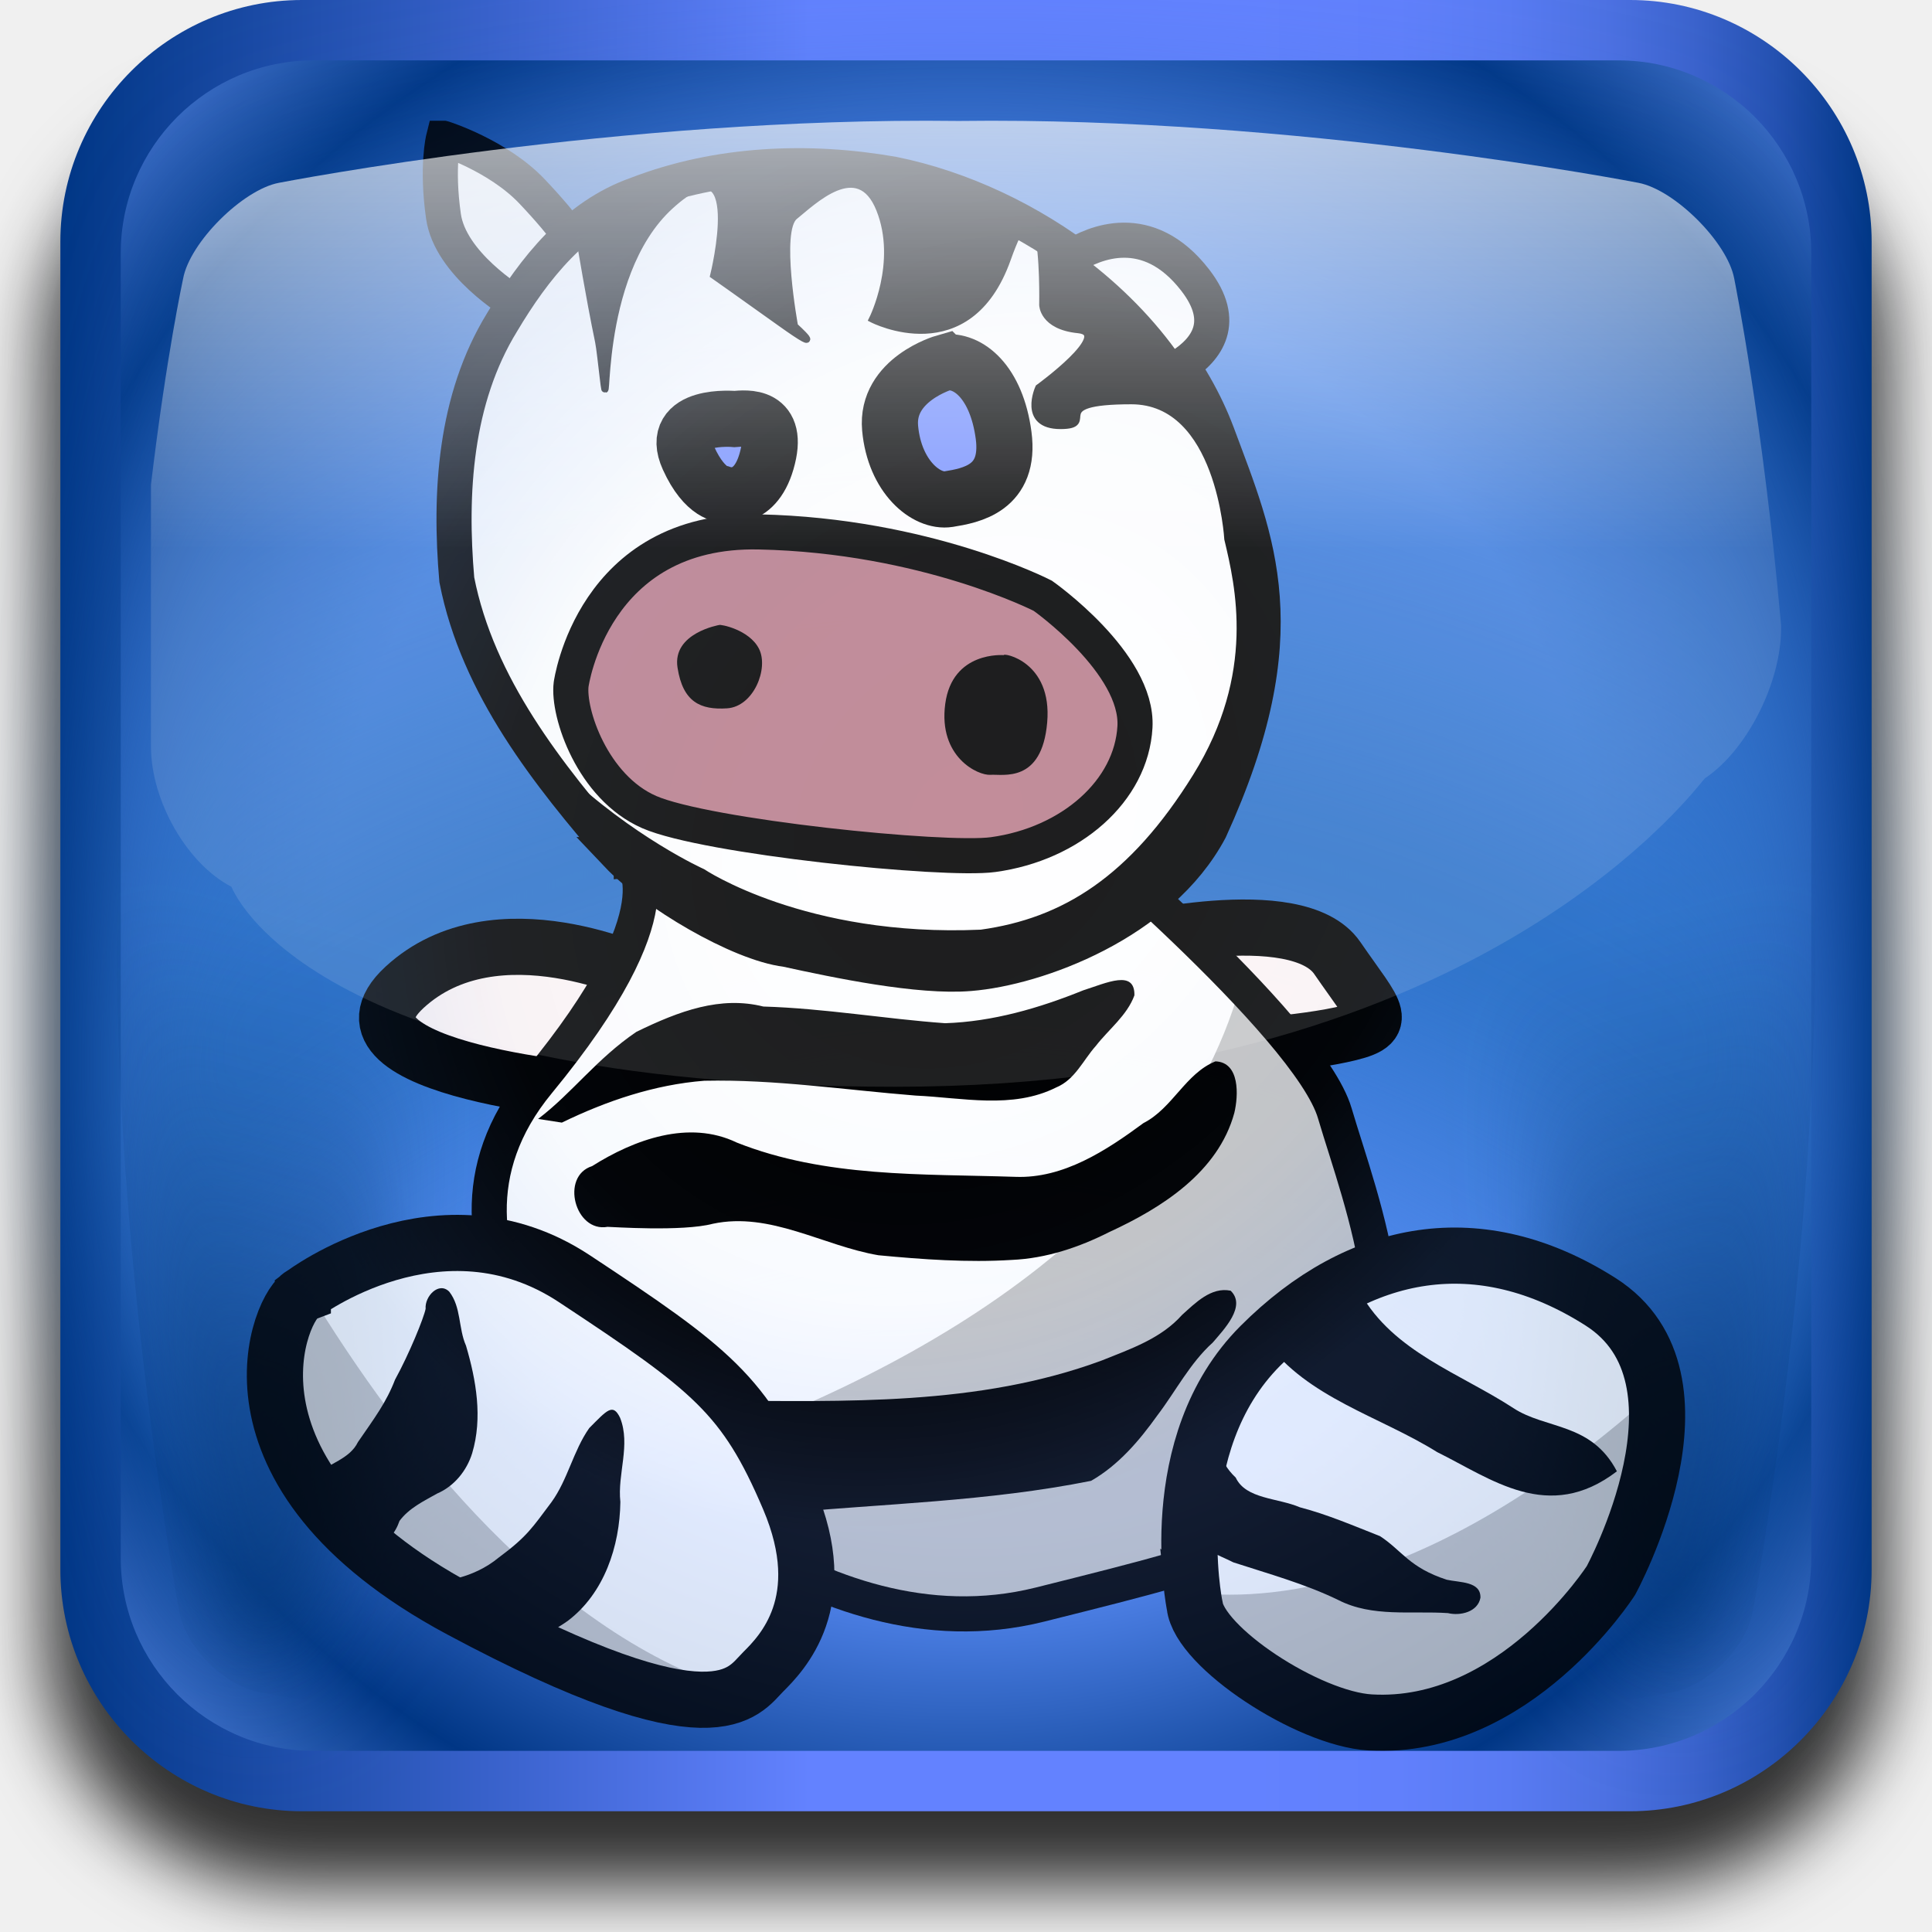
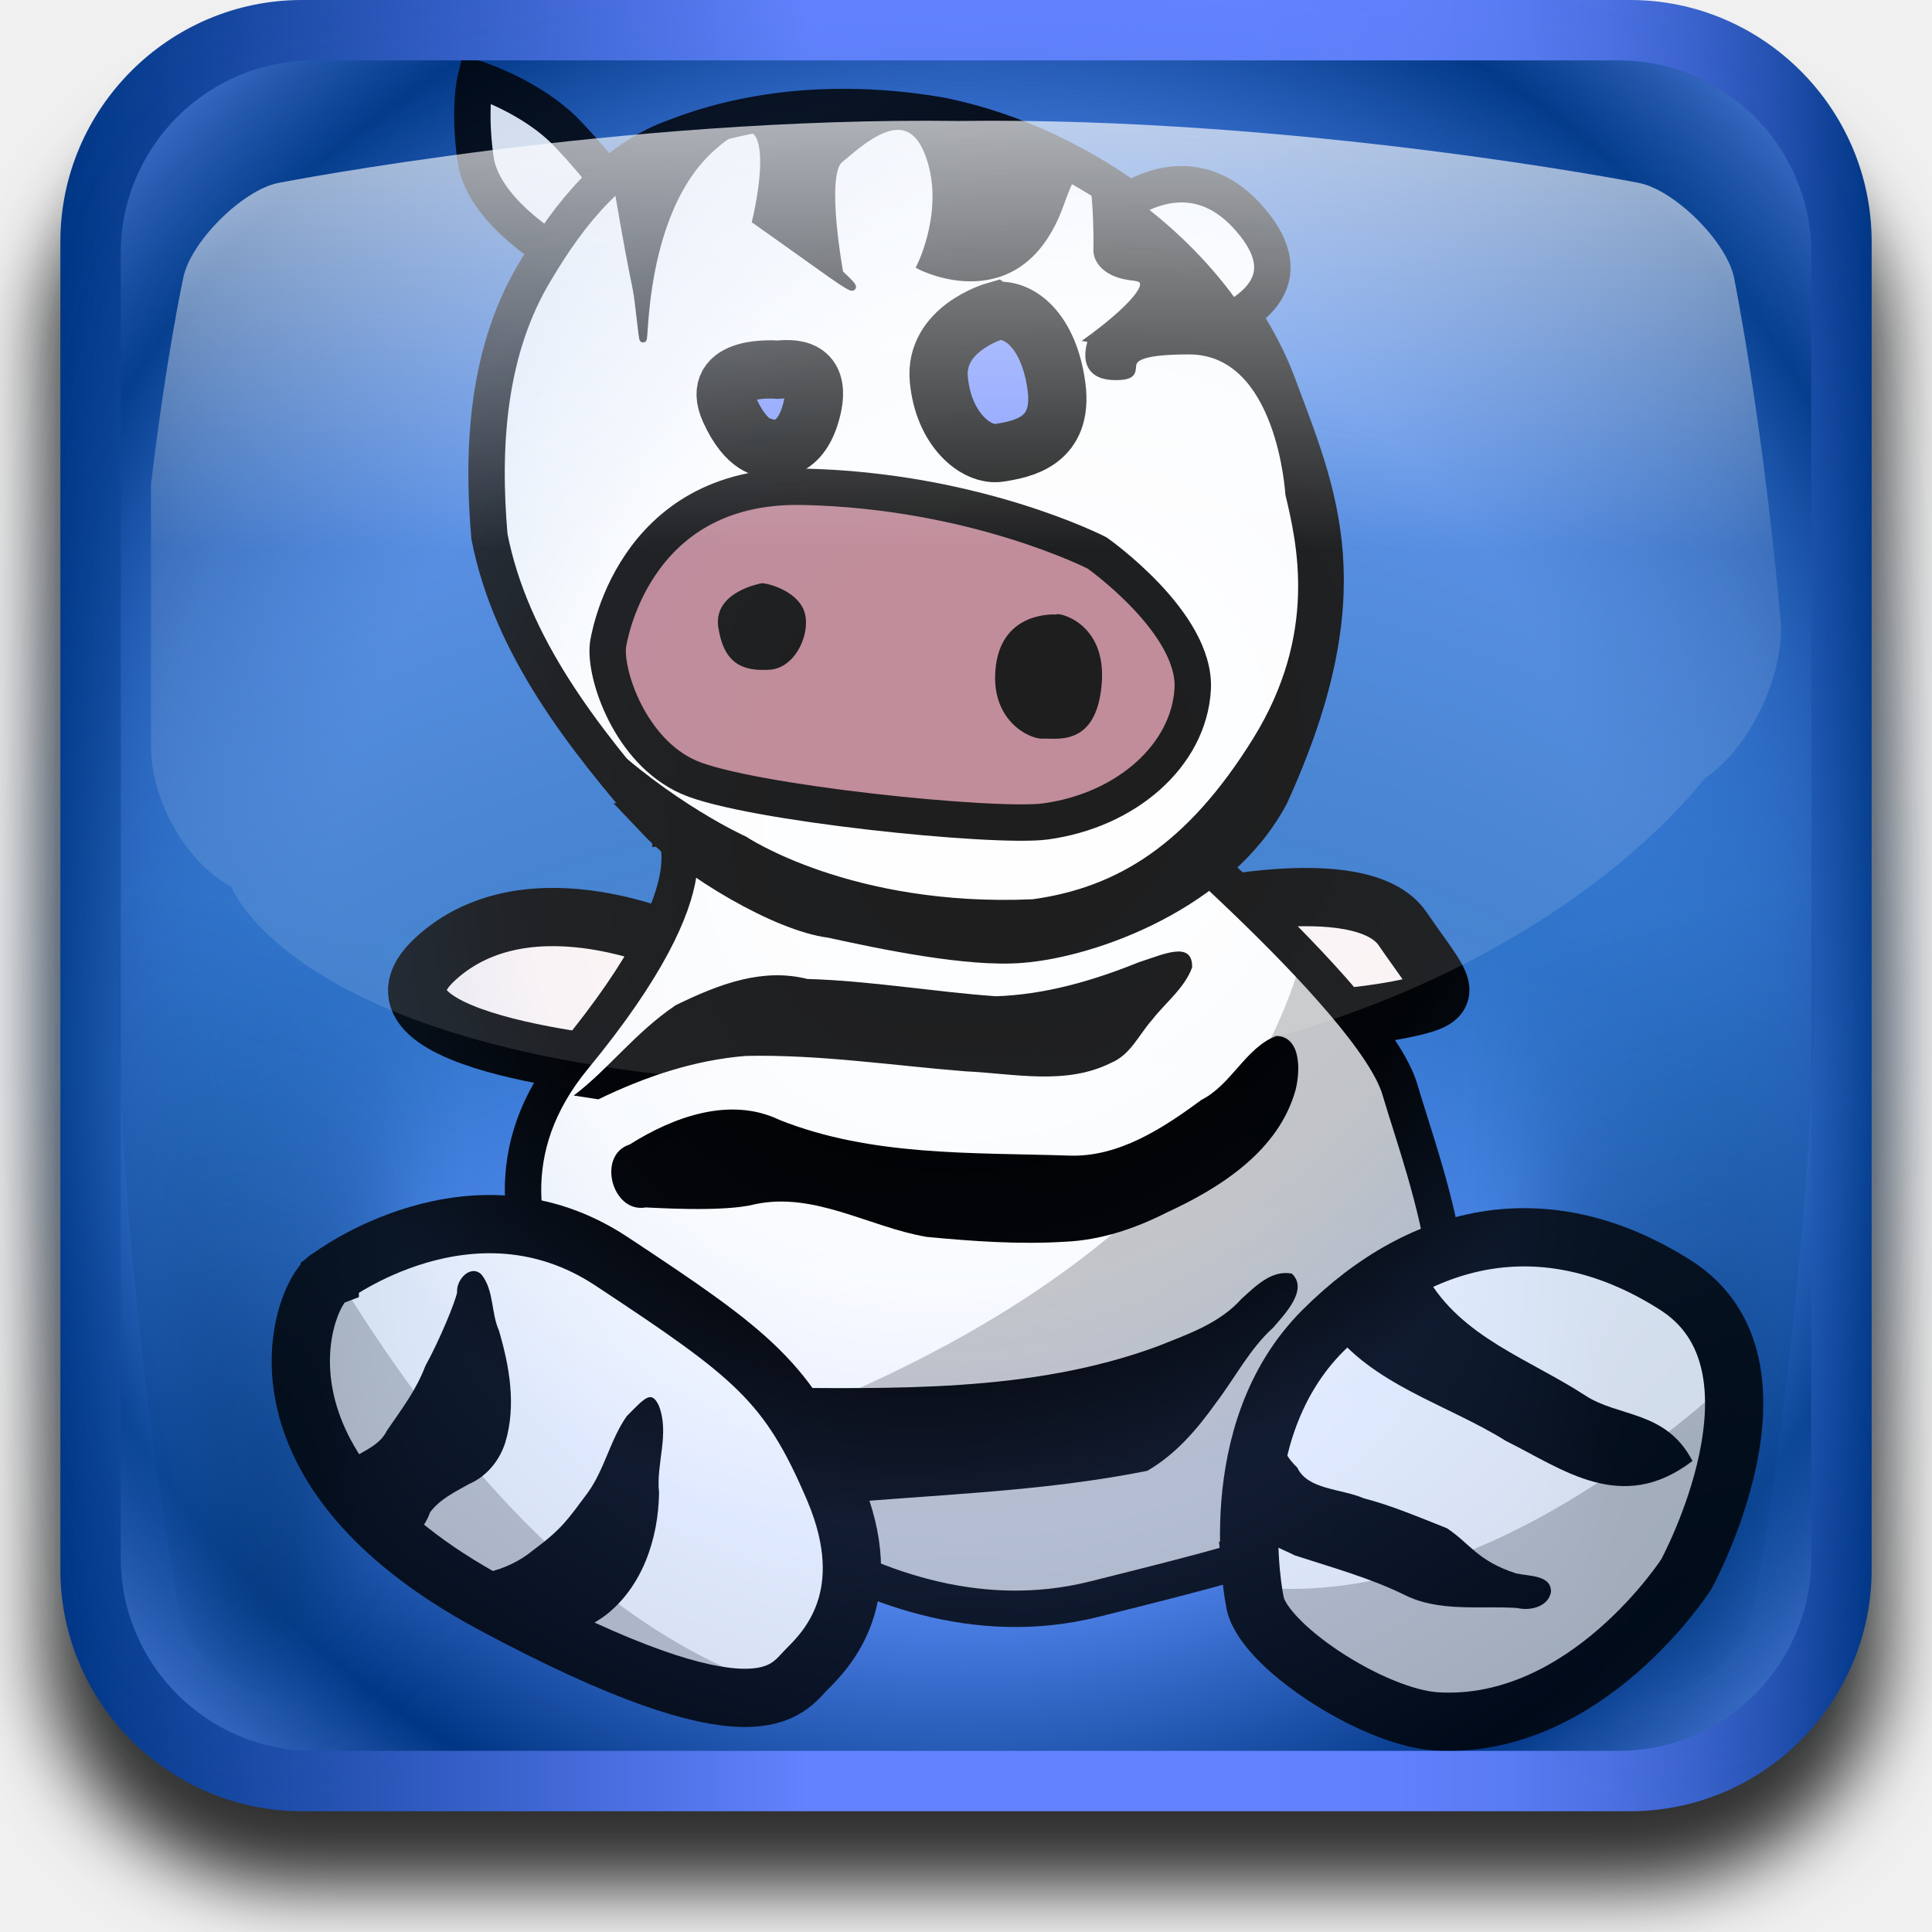
<svg xmlns="http://www.w3.org/2000/svg" xmlns:xlink="http://www.w3.org/1999/xlink" version="1.0" width="128" height="128" id="svg2250">
  <defs id="defs2252">
    <radialGradient cx="76.764" cy="58.062" r="66.164" id="XMLID_27_" gradientUnits="userSpaceOnUse" gradientTransform="matrix(0.9397,0,0,0.9397,4.2153,4.1331)">
      <stop id="stop107" style="stop-color:#ffffff;stop-opacity:1" offset="0" />
      <stop id="stop109" style="stop-color:#fdfdfc;stop-opacity:1" offset="0.328" />
      <stop id="stop111" style="stop-color:#f4f5f4;stop-opacity:1" offset="0.677" />
      <stop id="stop113" style="stop-color:#cacfd0;stop-opacity:1" offset="1" />
    </radialGradient>
    <radialGradient cx="66.137" cy="0.754" r="81.971" id="XMLID_25_" gradientUnits="userSpaceOnUse" gradientTransform="matrix(0.9459,0,0,1,1051.132,-330.1714)">
      <stop id="stop95" style="stop-color:#ffffff;stop-opacity:1" offset="0.13" />
      <stop id="stop97" style="stop-color:#ffffff;stop-opacity:0.169" offset="0.5" />
    </radialGradient>
    <filter x="-0.292" y="-0.057" width="1.584" height="1.115" color-interpolation-filters="sRGB" id="filter4446">
      <feGaussianBlur id="feGaussianBlur4448" stdDeviation="2.409" />
    </filter>
    <filter x="-0.292" y="-0.057" width="1.584" height="1.115" color-interpolation-filters="sRGB" id="filter4442">
      <feGaussianBlur id="feGaussianBlur4444" stdDeviation="2.409" />
    </filter>
    <linearGradient x1="115.977" y1="72.4" x2="115.977" y2="120.4" id="XMLID_23_" gradientUnits="userSpaceOnUse">
      <stop id="stop79" style="stop-color:#00316e;stop-opacity:0" offset="0" />
      <stop id="stop81" style="stop-color:#00316e;stop-opacity:1" offset="1" />
    </linearGradient>
    <clipPath id="clipPath4458">
      <use id="use4460" x="0" y="0" width="1" height="1" xlink:href="#XMLID_10_" />
    </clipPath>
    <filter color-interpolation-filters="sRGB" id="AI_Sfocatura_4">
      <feGaussianBlur id="feGaussianBlur6" stdDeviation="4" />
    </filter>
    <radialGradient cx="69.6" cy="145.4" r="141" id="XMLID_21_" gradientUnits="userSpaceOnUse" gradientTransform="translate(1047.343,-330.1714)">
      <stop id="stop58" style="stop-color:#2c72c7;stop-opacity:0" offset="0.337" />
      <stop id="stop60" style="stop-color:#2c72c7;stop-opacity:1" offset="0.58" />
      <stop id="stop62" style="stop-color:#2c72c7;stop-opacity:0" offset="1" />
    </radialGradient>
    <radialGradient cx="69.6" cy="68.4" r="85" id="XMLID_20_" gradientUnits="userSpaceOnUse" gradientTransform="translate(1047.343,-330.1714)">
      <stop id="stop47" style="stop-color:#6193ff;stop-opacity:1" offset="0.5" />
      <stop id="stop49" style="stop-color:#003685;stop-opacity:1" offset="0.781" />
      <stop id="stop51" style="stop-color:#709dff;stop-opacity:1" offset="1" />
    </radialGradient>
    <linearGradient x1="9.6" y1="68.4" x2="129.6" y2="68.4" id="XMLID_18_" gradientUnits="userSpaceOnUse" gradientTransform="matrix(-1,-4.371139e-8,4.371139e-8,-1,1186.544,-193.3714)">
      <stop id="stop13" style="stop-color:#003685;stop-opacity:1" offset="0" />
      <stop id="stop15" style="stop-color:#083c8f;stop-opacity:1" offset="0.011" />
      <stop id="stop17" style="stop-color:#2451b1;stop-opacity:1" offset="0.053" />
      <stop id="stop19" style="stop-color:#3b63cd;stop-opacity:1" offset="0.099" />
      <stop id="stop21" style="stop-color:#4d71e3;stop-opacity:1" offset="0.148" />
      <stop id="stop23" style="stop-color:#597bf3;stop-opacity:1" offset="0.201" />
      <stop id="stop25" style="stop-color:#6180fc;stop-opacity:1" offset="0.262" />
      <stop id="stop27" style="stop-color:#6382ff;stop-opacity:1" offset="0.349" />
      <stop id="stop31" style="stop-color:#6382ff;stop-opacity:1" offset="0.586" />
      <stop id="stop33" style="stop-color:#003685;stop-opacity:1" offset="1" />
    </linearGradient>
    <filter color-interpolation-filters="sRGB" id="filter2904">
      <feGaussianBlur id="feGaussianBlur2906" stdDeviation="2.32" />
    </filter>
    <linearGradient x1="9.6" y1="68.4" x2="129.6" y2="68.4" id="linearGradient2235" xlink:href="#XMLID_18_" gradientUnits="userSpaceOnUse" gradientTransform="matrix(-1,-4.371139e-8,4.371139e-8,-1,133.6007,132.4)" />
    <radialGradient cx="69.6" cy="68.4" r="85" id="radialGradient2237" xlink:href="#XMLID_20_" gradientUnits="userSpaceOnUse" gradientTransform="matrix(0.9824561,0,0,0.9824561,-4.378947,-3.2)" />
    <radialGradient cx="69.6" cy="145.4" r="141" id="radialGradient2239" xlink:href="#XMLID_21_" gradientUnits="userSpaceOnUse" gradientTransform="translate(-5.6,-4.4)" />
    <linearGradient x1="108.005" y1="72.341" x2="115.977" y2="102.094" id="linearGradient2241" xlink:href="#XMLID_23_" gradientUnits="userSpaceOnUse" />
    <linearGradient x1="108.005" y1="72.341" x2="115.977" y2="102.094" id="linearGradient2243" xlink:href="#XMLID_23_" gradientUnits="userSpaceOnUse" />
    <linearGradient x1="67.629" y1="-2.194" x2="67.629" y2="78.851" id="linearGradient2802" xlink:href="#XMLID_25_" gradientUnits="userSpaceOnUse" gradientTransform="translate(0,2)" />
    <radialGradient cx="-87.572" cy="47.212" r="39" fx="-87.572" fy="47.212" id="radialGradient4009" xlink:href="#XMLID_27_" gradientUnits="userSpaceOnUse" gradientTransform="matrix(1.798524,1.542671,-1.812292,2.112862,599.2763,316.629)" />
    <mask id="mask4005">
      <rect width="205.802" height="232.187" x="253.313" y="181.984" id="rect4007" style="fill:url(#radialGradient4009);fill-opacity:1;stroke:none" />
    </mask>
  </defs>
  <g transform="matrix(1.051724,0,0,1.017241,-7.517242,-7.037924)" id="g8" style="opacity:0.8;filter:url(#filter2904)">
    <path d="m 126,113.8 c 0,8.8 -7.2,16 -16,16 l -84,0 c -8.8,0 -16,-7.2 -16,-16 l 0,-84 c 0,-8.8 7.2,-16 16,-16 l 84,0 c 8.8,0 16,7.2 16,16 L 126,113.8 z" id="path10" />
  </g>
  <g transform="translate(0,-4)" id="g2221">
    <path d="m 4,20 c 0,-8.8 7.2,-16 16,-16 L 108,4 c 8.8,0 16,7.2 16,16 l 0,88 c 0,8.8 -7.2,16 -16,16 l -88,0 c -8.8,0 -16,-7.2 -16,-16 l 0,-88 z" id="path35" style="fill:url(#linearGradient2235)" />
    <path d="M 20.772,8 C 13.73,8 8,13.73 8,20.772 l 0,86.456 C 8,114.27 13.73,120 20.772,120 l 86.456,0 C 114.27,120 120,114.27 120,107.228 l 0,-86.456 C 120,13.73 114.27,8 107.228,8 l -86.456,0 0,0 z" id="path53" style="fill:url(#radialGradient2237)" />
    <path d="m 64.026,7.014 -0.053,0 c -23.021,-0.296 -47.076,4.131 -47.316,4.176 -2.455,0.458 -5.01,3.012 -5.467,5.467 -0.045,0.241 -4.472,24.295 -4.176,47.316 -0.296,23.074 4.131,47.129 4.176,47.369 0.457,2.454 3.013,5.01 5.468,5.469 0.24,0.044 24.294,4.47 47.316,4.174 23.075,0.296 47.129,-4.13 47.369,-4.174 2.454,-0.458 5.011,-3.015 5.469,-5.47 0.044,-0.239 4.47,-24.293 4.174,-47.315 0.296,-23.074 -4.13,-47.128 -4.174,-47.369 -0.459,-2.455 -3.015,-5.01 -5.469,-5.467 -0.24,-0.045 -24.295,-4.472 -47.317,-4.176 z" id="path64" style="fill:url(#radialGradient2239);filter:url(#AI_Sfocatura_4)" />
    <g transform="translate(-5.599986,-4.4)" id="g66" style="opacity:0.6">
      <defs id="defs68">
        <path d="m 69.626,12.145 -0.052,0 c -22.727,-0.292 -46.472,4.077 -46.709,4.122 -2.424,0.451 -4.946,2.974 -5.397,5.397 -0.044,0.237 -4.414,23.983 -4.122,46.71 -0.292,22.777 4.078,46.523 4.122,46.761 0.451,2.423 2.974,4.945 5.398,5.398 0.237,0.044 23.982,4.413 46.709,4.121 22.779,0.292 46.524,-4.077 46.761,-4.121 2.423,-0.452 4.946,-2.976 5.398,-5.399 0.044,-0.236 4.413,-23.981 4.121,-46.709 0.292,-22.777 -4.077,-46.523 -4.121,-46.761 -0.453,-2.423 -2.976,-4.946 -5.398,-5.397 -0.238,-0.045 -23.984,-4.414 -46.71,-4.122 z" id="XMLID_10_" />
      </defs>
      <g clip-path="url(#clipPath4458)" id="g4450">
        <path d="m 119.344,21.665 c -0.377,-1.278 -1.675,-2.576 -3.367,-3.591 -1.693,1.015 -2.989,2.312 -3.365,3.591 -0.07,0.237 -6.965,23.983 -6.504,46.71 -0.461,22.777 6.434,46.523 6.504,46.761 0.376,1.278 1.674,2.576 3.365,3.591 1.694,-1.016 2.991,-2.312 3.367,-3.592 0.069,-0.236 6.963,-23.981 6.503,-46.709 0.46,-22.778 -6.433,-46.524 -6.503,-46.761 z" id="path83" style="opacity:0.8;fill:url(#linearGradient2241);filter:url(#filter4442)" />
        <path d="m 119.344,21.665 c -0.377,-1.278 -1.675,-2.576 -3.367,-3.591 -1.693,1.015 -2.989,2.312 -3.365,3.591 -0.07,0.237 -6.965,23.983 -6.504,46.71 -0.461,22.777 6.434,46.523 6.504,46.761 0.376,1.278 1.674,2.576 3.365,3.591 1.694,-1.016 2.991,-2.312 3.367,-3.592 0.069,-0.236 6.963,-23.981 6.503,-46.709 0.46,-22.778 -6.433,-46.524 -6.503,-46.761 z" transform="matrix(-1,0,0,1,139.2,0)" id="path4438" style="opacity:0.8;fill:url(#linearGradient2243);filter:url(#filter4446)" />
      </g>
    </g>
    <path d="" id="path159" style="fill:url(#XMLID_29_);stroke:#2c72c7;stroke-width:2;stroke-linejoin:round" />
-     <g transform="matrix(0.4651433,0,0,0.4651433,-101.6907,-72.64858)" mask="url(#mask4005)" id="g3925">
+     <g transform="matrix(0.4823708,0,0,0.4823708,-104.4162,-79.78371)" mask="url(#mask4005)" id="g3925">
      <path d="m 292.342,208.191 c -0.772,-0.459 -9.587,-5.835 -10.553,-12.595 -1.01,-7.071 0,-11.112 0,-11.112 1e-5,0 7.764,2.443 12.627,7.576 2.474,2.611 4.237,4.736 5.493,6.446" id="path6457" style="fill:#ffffff;fill-opacity:1;fill-rule:evenodd;stroke:#000000;stroke-width:5;stroke-linecap:butt;stroke-linejoin:miter;stroke-miterlimit:4;stroke-opacity:1;stroke-dasharray:none" />
      <path d="m 378.36,299.154 c 0,0 25.007,-6.252 30.737,2.084 5.731,8.336 7.815,9.377 0.521,10.94 -7.294,1.563 -19.276,2.084 -19.276,2.084 l -11.982,-15.108 z" id="path6459" style="fill:#fff6f6;fill-opacity:1;fill-rule:evenodd;stroke:#000000;stroke-width:8;stroke-linecap:butt;stroke-linejoin:miter;stroke-miterlimit:4;stroke-opacity:1;stroke-dasharray:none" />
      <path d="m 310.634,303.843 c 0,0 -21.36,-10.419 -34.384,1.563 -13.024,11.982 29.174,15.108 29.174,15.108 l 5.21,-16.671 z" id="path6461" style="fill:#fff6f6;fill-opacity:1;fill-rule:evenodd;stroke:#000000;stroke-width:8;stroke-linecap:butt;stroke-linejoin:miter;stroke-miterlimit:4;stroke-opacity:1;stroke-dasharray:none" />
      <path d="m 308.541,287.239 c 0,0 7.368,6.631 -13.262,31.681 -20.629,25.05 11.051,50.837 11.051,50.837 0,0 27.997,31.681 60.415,23.576 32.418,-8.104 28.734,-7.368 41.996,-20.629 13.262,-13.262 3.684,-36.838 0,-49.363 -3.684,-12.525 -39.785,-42.732 -39.785,-42.732 l -60.415,6.631 z" id="path6463" style="fill:#ffffff;fill-opacity:1;fill-rule:evenodd;stroke:#000000;stroke-width:5;stroke-linecap:butt;stroke-linejoin:miter;stroke-miterlimit:4;stroke-opacity:1;stroke-dasharray:none" />
      <path d="m 306.538,286.509 c -9.878,-11.421 -19.881,-23.961 -22.85,-39.136 -1.079,-12.434 -0.256,-25.745 6.425,-36.648 4.578,-7.69 10.501,-15.217 19.258,-18.278 11.521,-4.446 24.392,-4.976 36.467,-2.859 19.455,3.947 39.205,18.408 46.171,36.968 5.658,15.232 11.767,28.339 -1.048,56.418 -7.101,13.352 -24.692,19.711 -34.179,20.469 -7.223,0.613 -19.006,-1.862 -26.197,-3.437 -6.682,-0.818 -18.896,-8.056 -24.049,-13.497 z" id="path6465" style="fill:#ffffff;fill-opacity:1;fill-rule:evenodd;stroke:#000000;stroke-width:5;stroke-linecap:butt;stroke-linejoin:miter;stroke-miterlimit:4;stroke-opacity:1;stroke-dasharray:none" />
      <path d="m 371.397,201.293 c 2.94,-1.862 10.678,-5.393 17.468,3.394 4.595,5.946 1.669,9.867 -2.045,12.228" id="path6467" style="fill:#ffffff;fill-opacity:1;fill-rule:evenodd;stroke:#000000;stroke-width:5;stroke-linecap:butt;stroke-linejoin:miter;stroke-miterlimit:4;stroke-opacity:1;stroke-dasharray:none" />
      <path d="m 332.046,188.401 c -7.732,0.029 -15.487,1.252 -22.688,4.031 -3.083,1.078 -5.805,2.722 -8.25,4.719 l -0.125,0.469 c 3.536,20.708 2.521,12.132 3.531,20.719 1.01,8.586 -1.518,-14.148 9.594,-24.25 11.112,-10.102 6.17,9.915 6.17,9.915 0,0 2.416,1.69 9.487,6.741 7.071,5.051 2.031,0.5 2.031,0.5 0,0 -2.525,-13.636 0,-15.656 2.525,-2.02 9.095,-8.576 12.125,-1 3.03,7.576 -1.031,15.656 -1.031,15.656 10e-6,0 13.663,7.064 19.219,-8.594 0.979,-2.76 1.768,-4.327 2.406,-5.062 -5.954,-3.301 -12.343,-5.713 -18.688,-7 -4.528,-0.794 -9.142,-1.205 -13.781,-1.188 z m 34.344,9.25 c 0.91,3.275 0.75,10.562 0.75,10.562 -1e-5,0 0.012,3.026 5.062,3.531 5.051,0.505 -5.634,8.272 -5.634,8.272 1e-5,-1e-5 -2.453,5.384 3.103,5.384 5.556,0 -2.533,-3.531 10.094,-3.531 12.627,0 13.738,19.688 13.738,19.688 1.556,6.537 4.585,19.197 -4.506,33.844 -9.091,14.647 -18.789,20.661 -30.639,22.3 -25.125,1.115 -39.686,-8.675 -39.686,-8.675 0,1e-5 -10.117,-4.529 -20.219,-14.125 -0.678,-0.644 -1.387,-0.953 -2.125,-1 3.21,4.39 6.722,8.551 10.219,12.594 5.153,5.441 17.349,12.682 24.031,13.5 7.191,1.574 18.996,4.05 26.219,3.438 9.487,-0.758 27.992,-7.117 35.094,-20.469 12.816,-28.079 5.783,-41.175 0.125,-56.406 -4.455,-11.869 -14.134,-22.067 -25.625,-28.906 z" id="path6469" style="fill:#000000;fill-opacity:1;fill-rule:evenodd;stroke:#000000;stroke-width:1px;stroke-linecap:butt;stroke-linejoin:miter;stroke-opacity:1" />
      <path d="m 299.972,262.266 c 0,0 3.03,-22.223 26.769,-21.718 23.739,0.505 40.406,9.091 40.406,9.091 0,0 13.637,9.596 13.132,18.688 -0.505,9.091 -9.091,16.668 -20.203,18.183 -6.97,0.951 -40.911,-2.525 -48.992,-6.061 -8.081,-3.536 -11.617,-14.142 -11.112,-18.183 z" id="path6471" style="fill:#ba7e8d;fill-opacity:1;fill-rule:evenodd;stroke:#000000;stroke-width:5;stroke-linecap:butt;stroke-linejoin:miter;stroke-miterlimit:4;stroke-opacity:1;stroke-dasharray:none" />
      <path d="m 323.247,224.468 c 0,0 -9.466,-0.854 -6.566,5.556 2.399,5.303 5.051,5.177 5.051,5.177 0,0 4.293,1.389 6.061,-4.672 1.985,-6.806 -2.904,-6.187 -4.546,-6.061 z" id="path6473" style="fill:#758fff;fill-opacity:1;fill-rule:evenodd;stroke:#000000;stroke-width:8;stroke-linecap:butt;stroke-linejoin:miter;stroke-miterlimit:4;stroke-opacity:1;stroke-dasharray:none" />
      <path d="m 353.109,216.43 c 0,0 -8.334,2.399 -7.702,9.344 0.631,6.945 5.177,10.607 8.334,10.102 3.157,-0.505 8.839,-1.515 7.829,-9.091 -1.01,-7.576 -5.051,-10.859 -8.46,-10.354 z" id="path6475" style="fill:#758fff;fill-opacity:1;fill-rule:evenodd;stroke:#000000;stroke-width:8;stroke-linecap:butt;stroke-linejoin:miter;stroke-miterlimit:4;stroke-opacity:1;stroke-dasharray:none" />
      <path d="m 361.591,258.099 c 0,0 -7.324,-0.631 -8.334,6.945 -1.01,7.576 4.672,10.228 6.44,10.102 1.768,-0.126 7.324,1.263 8.081,-7.45 0.758,-8.713 -6.313,-9.975 -6.187,-9.596 z" id="path6477" style="fill:#000000;fill-opacity:1;fill-rule:evenodd;stroke:none" />
      <path d="m 321.059,253.806 c 0,0 -6.692,1.136 -5.935,6.061 0.758,4.925 3.283,6.061 7.071,5.808 3.788,-0.253 5.935,-5.682 4.546,-8.46 -1.389,-2.778 -5.556,-3.536 -5.682,-3.409 z" id="path6479" style="fill:#000000;fill-opacity:1;fill-rule:evenodd;stroke:none" />
      <path d="m 295.265,324.161 c 4.882,-3.709 8.315,-8.545 13.995,-12.402 6.152,-3.004 11.99,-5.134 18.092,-3.609 8.673,0.256 17.253,1.751 25.888,2.376 6.794,-0.22 13.409,-2.15 19.674,-4.685 3.331,-1.059 7.364,-3.005 7.288,0.716 -1.045,2.868 -3.652,4.826 -5.489,7.197 -1.836,2.053 -2.958,4.809 -5.669,5.929 -6.229,3.114 -13.365,1.449 -19.995,1.151 -10.023,-0.799 -20.035,-2.328 -30.107,-2.115 -7.087,0.555 -13.931,2.869 -20.291,5.964" id="path6481" style="fill:#000000;fill-opacity:1;fill-rule:evenodd;stroke:none" />
      <path d="m 305.164,339.529 c -4.651,0.839 -6.766,-7.21 -2.205,-8.648 5.978,-3.775 13.774,-6.648 20.602,-3.357 12.613,5.009 26.393,4.446 39.705,4.885 6.829,0.261 12.934,-3.758 18.223,-7.657 4.164,-2.129 5.966,-7.054 10.258,-8.794 3.483,0.135 3.284,4.845 2.686,7.345 -2.297,8.429 -10.318,13.524 -17.801,16.964 -4.333,2.191 -8.991,3.755 -13.872,3.973 -6.339,0.396 -12.712,-0.066 -19.018,-0.664 -7.865,-1.334 -15.403,-6.229 -23.592,-4.484 -4.333,1.147 -14.466,0.438 -14.986,0.438 z" id="path6483" style="fill:#000000;fill-opacity:1;fill-rule:evenodd;stroke:none" />
      <path d="m 314.541,361.41 c 3.662,0.137 7.761,-0.735 10.953,1.576 10.36,2.462 21.059,0.888 31.563,0.774 8.023,-0.946 15.627,-3.885 23.218,-6.478 3.435,-2.165 6.487,-4.892 9.908,-7.051 1.972,-2.53 9.352,-6.435 6.642,-3.177 -2.666,6.8 -5.941,10.845 -8.734,12.684 -3.44,5.411 -5.851,12.398 -12.236,15.035 -8.124,3.158 -16.547,3.668 -25.315,3.105 -7.058,-0.258 -14.414,1.381 -21.436,0.59 -3.753,-0.418 -7.903,-2.058 -9.287,-5.888 -2.045,-3.509 -6.066,-6.659 -5.276,-11.17 z" id="path6485" style="fill:none;stroke:none" />
      <path d="m 320.532,364.276 c 18.425,0.103 37.462,0.784 55.029,-5.712 4.068,-1.633 8.427,-3.11 11.425,-6.487 1.892,-1.696 4.139,-4.023 6.921,-3.452 2.294,2.199 -0.976,5.539 -2.548,7.389 -3.243,2.916 -5.268,6.931 -7.896,10.382 -2.575,3.604 -5.54,7.084 -9.432,9.312 -14.657,2.941 -29.657,3.264 -44.499,4.633 -5.424,-0.088 -11.587,-1.055 -15.3,-5.393 -2.26,-3.526 -0.466,-8.839 3.167,-10.635 0.357,-0.074 0.704,-0.183 1.05,-0.297" id="path6487" style="fill:#000000;fill-opacity:1;fill-rule:evenodd;stroke:none" />
      <path d="m 395.308,305.138 c -10.673,37.657 -52.924,58.122 -85.125,68.5 8.705,8.167 31.259,26.013 56.562,19.688 32.418,-8.104 28.738,-7.363 42,-20.625 13.262,-13.262 3.684,-36.85 0,-49.375 -1.328,-4.516 -6.892,-11.318 -13.438,-18.188 z" id="path7505" style="opacity:0.221;fill:#000000;fill-opacity:1;fill-rule:evenodd;stroke:none" />
      <path d="m 261.756,349.127 c 0,0 19.547,-14.845 38.68,-2.21 19.524,12.893 24.313,16.577 30.576,31.313 6.263,14.735 -1.105,22.103 -3.684,24.682 -2.865,2.865 -6.631,10.683 -43.101,-8.841 -36.47,-19.524 -25.641,-43.698 -22.471,-44.943 z" id="path6489" style="fill:#ffffff;fill-opacity:1;fill-rule:evenodd;stroke:#000000;stroke-width:8;stroke-linecap:butt;stroke-linejoin:miter;stroke-miterlimit:4;stroke-opacity:1;stroke-dasharray:none" />
      <path d="m 263.598,374.914 c 1.877,-1.732 4.815,-2.28 6.008,-4.726 2.368,-3.44 4.038,-5.649 5.285,-8.892 2.038,-3.707 4.113,-8.827 4.355,-10.096 -0.146,-1.785 1.886,-3.909 3.361,-2.441 1.728,2.208 1.29,5.222 2.39,7.695 1.454,4.932 2.384,10.283 0.88,15.318 -0.775,2.504 -2.563,4.703 -4.995,5.748 -1.92,1.08 -4.007,2.08 -5.355,3.894 -0.571,1.676 -1.926,3.635 -3.941,3.349 -2.351,-0.577 -3.175,-3.102 -4.507,-4.826 -1.409,-1.436 -1.443,-4 -3.152,-5.004 l -0.33,-0.019 0,0 z" id="path6491" style="fill:#000000;fill-opacity:1;fill-rule:evenodd;stroke:none" />
      <path d="m 276.491,390.018 c 4.594,0.548 9.558,-0.387 13.184,-3.396 4.046,-2.995 4.767,-4.248 7.501,-7.886 2.332,-3.226 3.089,-7.286 5.372,-10.541 2.562,-2.578 3.364,-3.586 4.395,-1.47 1.541,3.89 -0.401,7.992 0.042,11.987 -0.087,6.311 -2.302,13.02 -7.497,16.945 -1.322,0.964 -2.903,1.618 -3.859,3.009 -1.115,1.366 -2.908,2.861 -4.756,1.996 -2.282,-0.988 -3.507,-3.57 -6.009,-4.183 -3.243,-1.568 -4.56,-5.869 -8.372,-6.461 z" id="path6493" style="fill:#000000;fill-opacity:1;fill-rule:evenodd;stroke:none" />
      <path d="m 388.78,393.45 c 0,0 -4.689,-22.923 9.377,-36.989 14.066,-14.066 31.258,-17.192 48.45,-6.252 17.192,10.94 1.468,39.695 1.468,39.695 0,0 -13.715,21.427 -34.289,20.216 -8.857,-0.521 -24.364,-10.724 -25.007,-16.671 z" id="path6495" style="fill:#ffffff;fill-opacity:1;fill-rule:evenodd;stroke:#000000;stroke-width:8;stroke-linecap:butt;stroke-linejoin:miter;stroke-miterlimit:4;stroke-opacity:1;stroke-dasharray:none" />
      <path d="m 390.864,371.569 c 2.176,-0.573 1.024,1.078 3.769,3.679 1.451,3.077 5.957,2.867 9.142,4.229 3.922,1.022 7.652,2.632 11.415,4.112 3.154,2.065 4.146,4.47 9.5,6.205 1.854,0.417 4.866,0.208 4.798,2.566 -0.375,2.033 -2.879,2.611 -4.624,2.188 -5.208,-0.348 -10.771,0.619 -15.606,-1.858 -4.784,-2.327 -9.94,-3.732 -14.973,-5.374 -1.972,-1.033 -4.611,-1.69 -5.42,-4.031 -0.936,-2.869 -0.411,-5.941 -0.77,-8.885 0.156,-1.386 1.17,-3.038 2.768,-2.832 z" id="path6497" style="fill:#000000;fill-opacity:1;fill-rule:evenodd;stroke:none" />
      <path d="m 398.939,355.81 c 5.881,8.086 16.219,10.698 24.378,15.801 7.734,3.818 15.863,10.199 25.607,2.74 -3.645,-6.975 -10.11,-5.953 -14.753,-9.009 -7.578,-4.941 -17.08,-8.016 -21.756,-16.351 -5.163,-4.181 -9.414,3.864 -12.824,6.558" id="path6499" style="fill:#000000;fill-opacity:1;fill-rule:evenodd;stroke:none" />
      <path d="m 454.933,363.201 c -30.524,27.425 -53.735,30.343 -66.375,28.938 0.121,0.824 0.219,1.312 0.219,1.312 4.689,7.815 16.143,16.135 25,16.656 20.574,1.21 33.978,-21.435 33.979,-21.435 0,0 9.236,-13.385 7.178,-25.471 z" id="path6503" style="opacity:0.226;fill:#000000;fill-opacity:1;fill-rule:evenodd;stroke:#000000;stroke-width:1px;stroke-linecap:butt;stroke-linejoin:miter;stroke-opacity:1" />
      <path d="m 262.527,348.576 c -0.462,0.313 -0.781,0.562 -0.781,0.562 -0.368,0 -14.001,25.413 22.469,44.938 26.342,14.102 35.641,13.945 39.844,11.688 -26.821,-8.115 -47.963,-34.867 -61.531,-57.188 z" id="path7477" style="opacity:0.216;fill:#000000;fill-opacity:1;fill-rule:evenodd;stroke:none" />
    </g>
    <path d="m 118,45.414 c -1.196,-13.482 -3.073,-22.799 -3.103,-22.955 -0.446,-2.409 -3.962,-5.898 -6.349,-6.347 -0.235,-0.044 -22.609,-4.389 -45.009,-4.098 l -0.051,0 c -22.399,-0.29 -44.775,4.054 -45.009,4.098 -2.388,0.449 -5.903,3.937 -6.347,6.347 -0.022,0.117 -1.092,5.005 -2.13,13.643 0,5.785 0,11.57 0,17.355 0,3.608 2.397,7.781 5.328,9.29 C 15.326,62.645 19.963,76 59.337,76 98.713,76 112.974,55.325 112.97,55.555 115.737,53.697 118,49.249 118,45.641 c 0,-0.076 0,-0.151 0,-0.227 z" id="path99" style="opacity:0.7;fill:url(#linearGradient2802);fill-opacity:1" />
  </g>
</svg>
